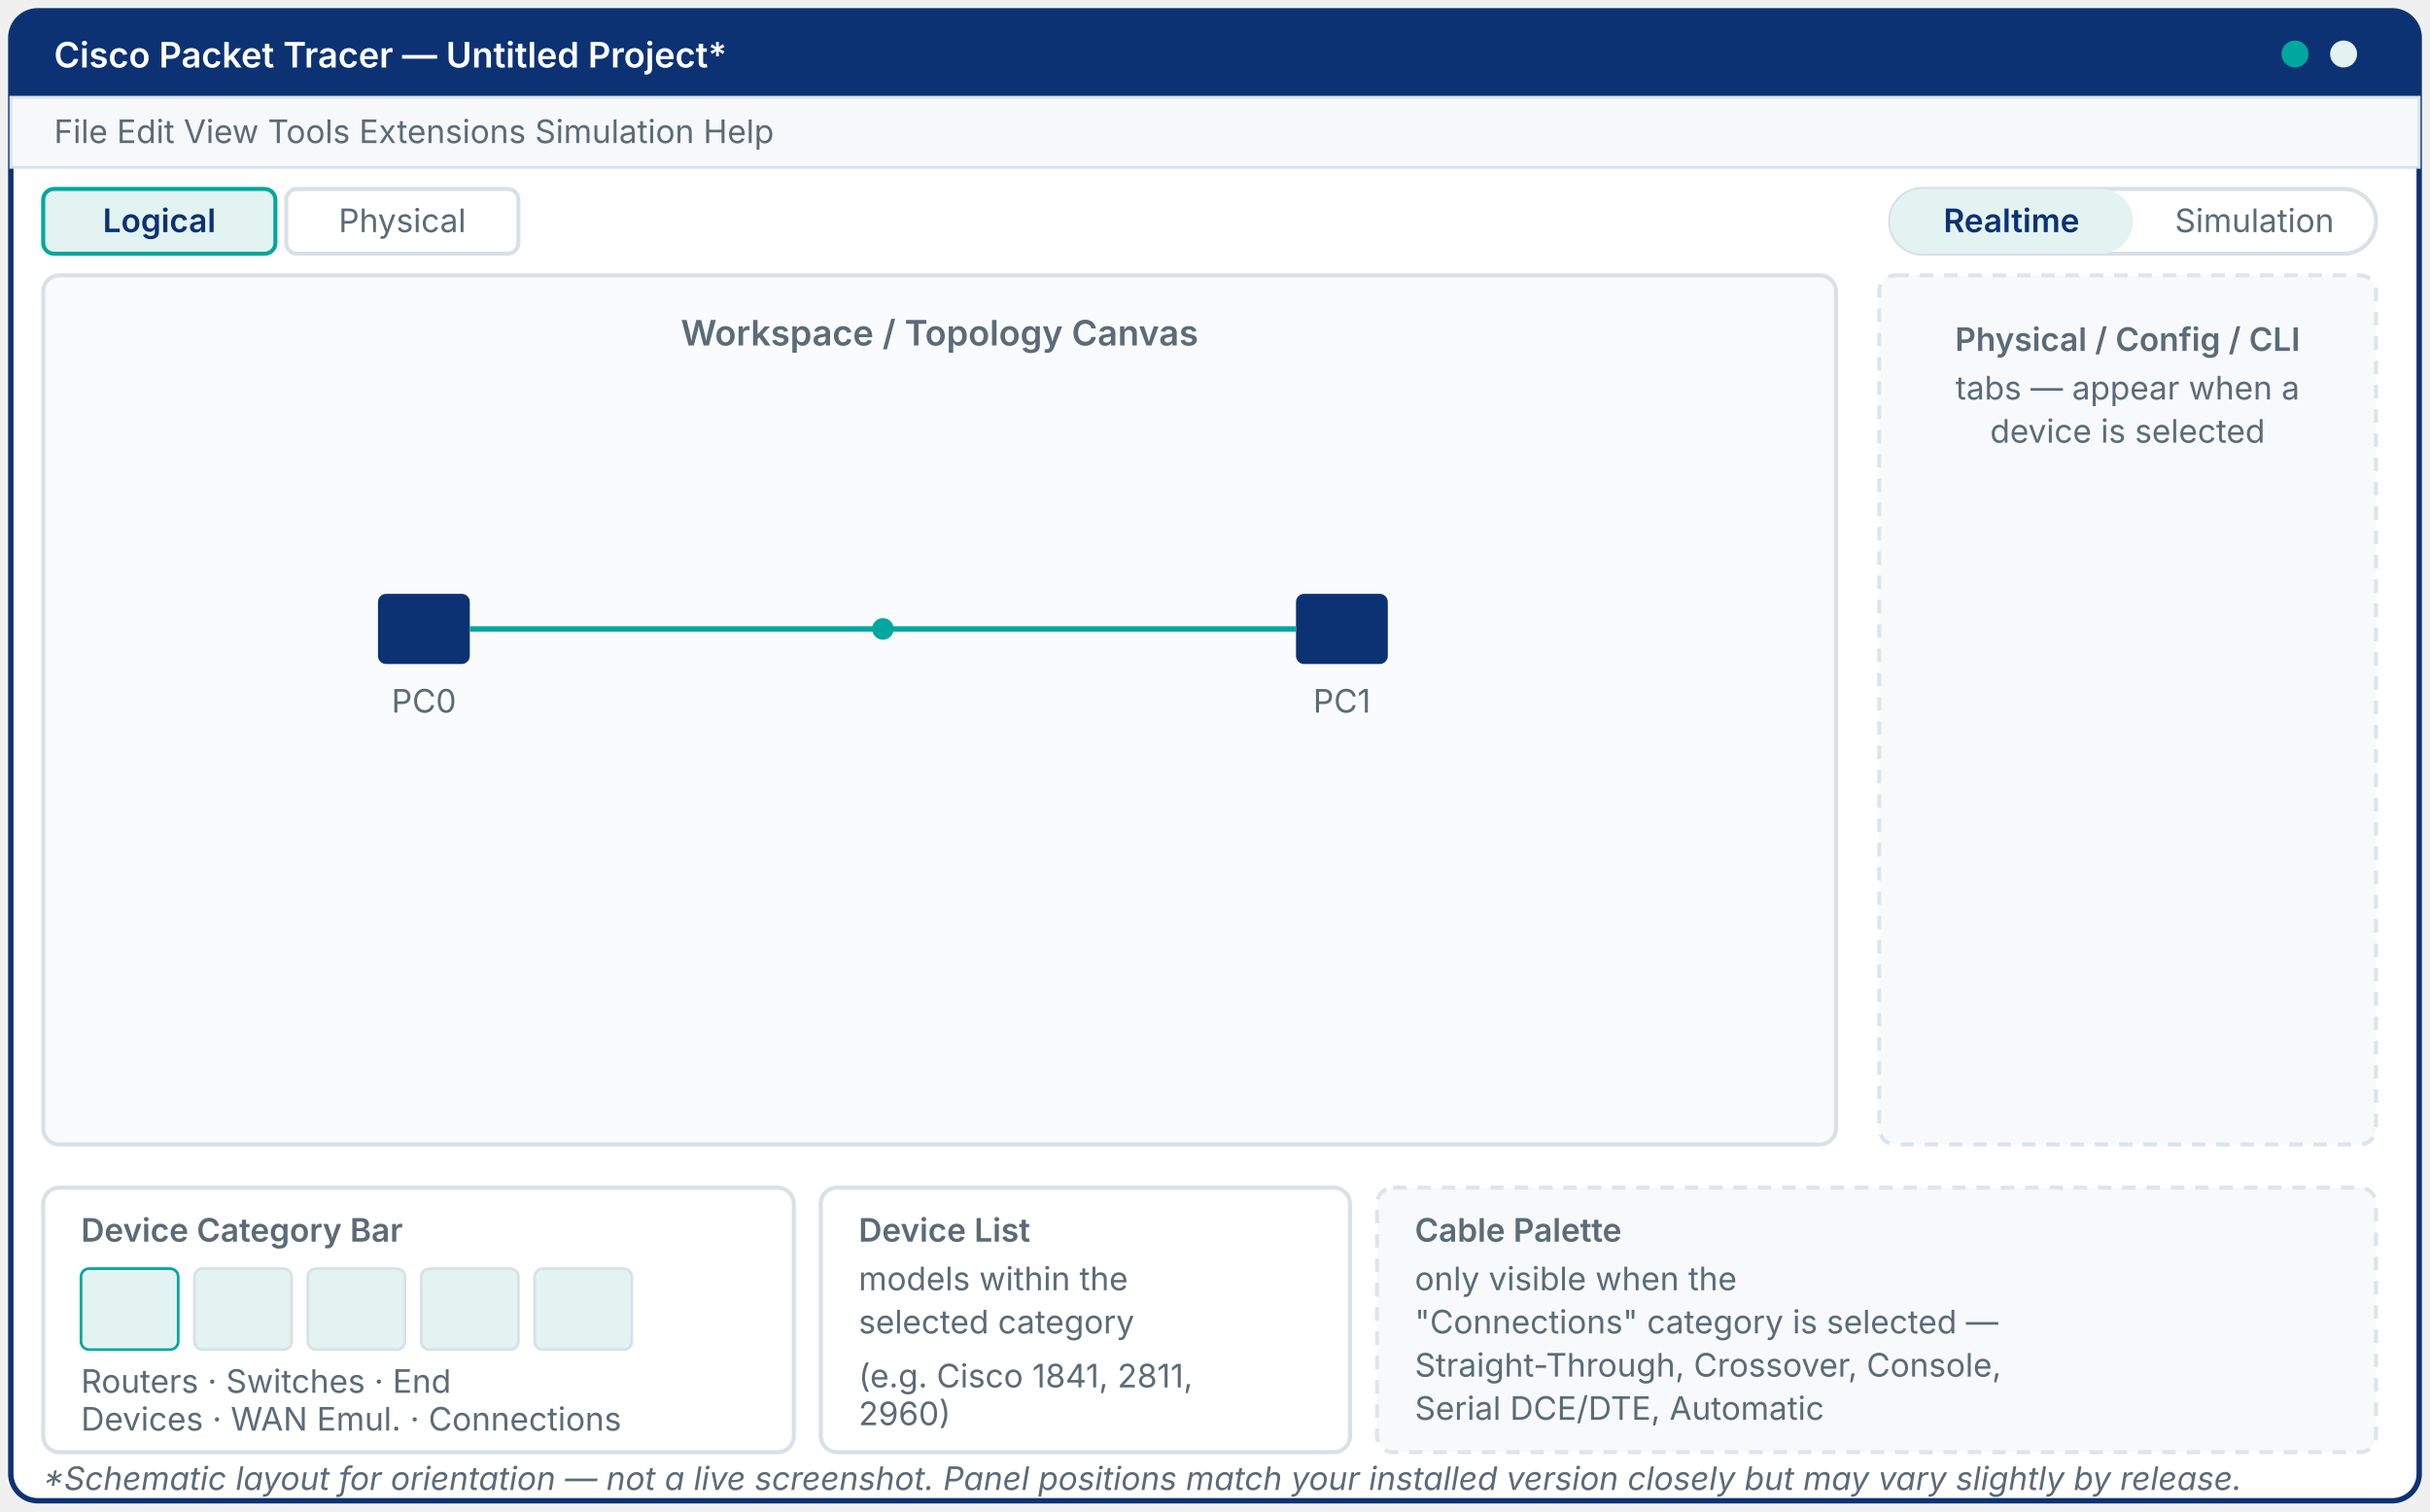
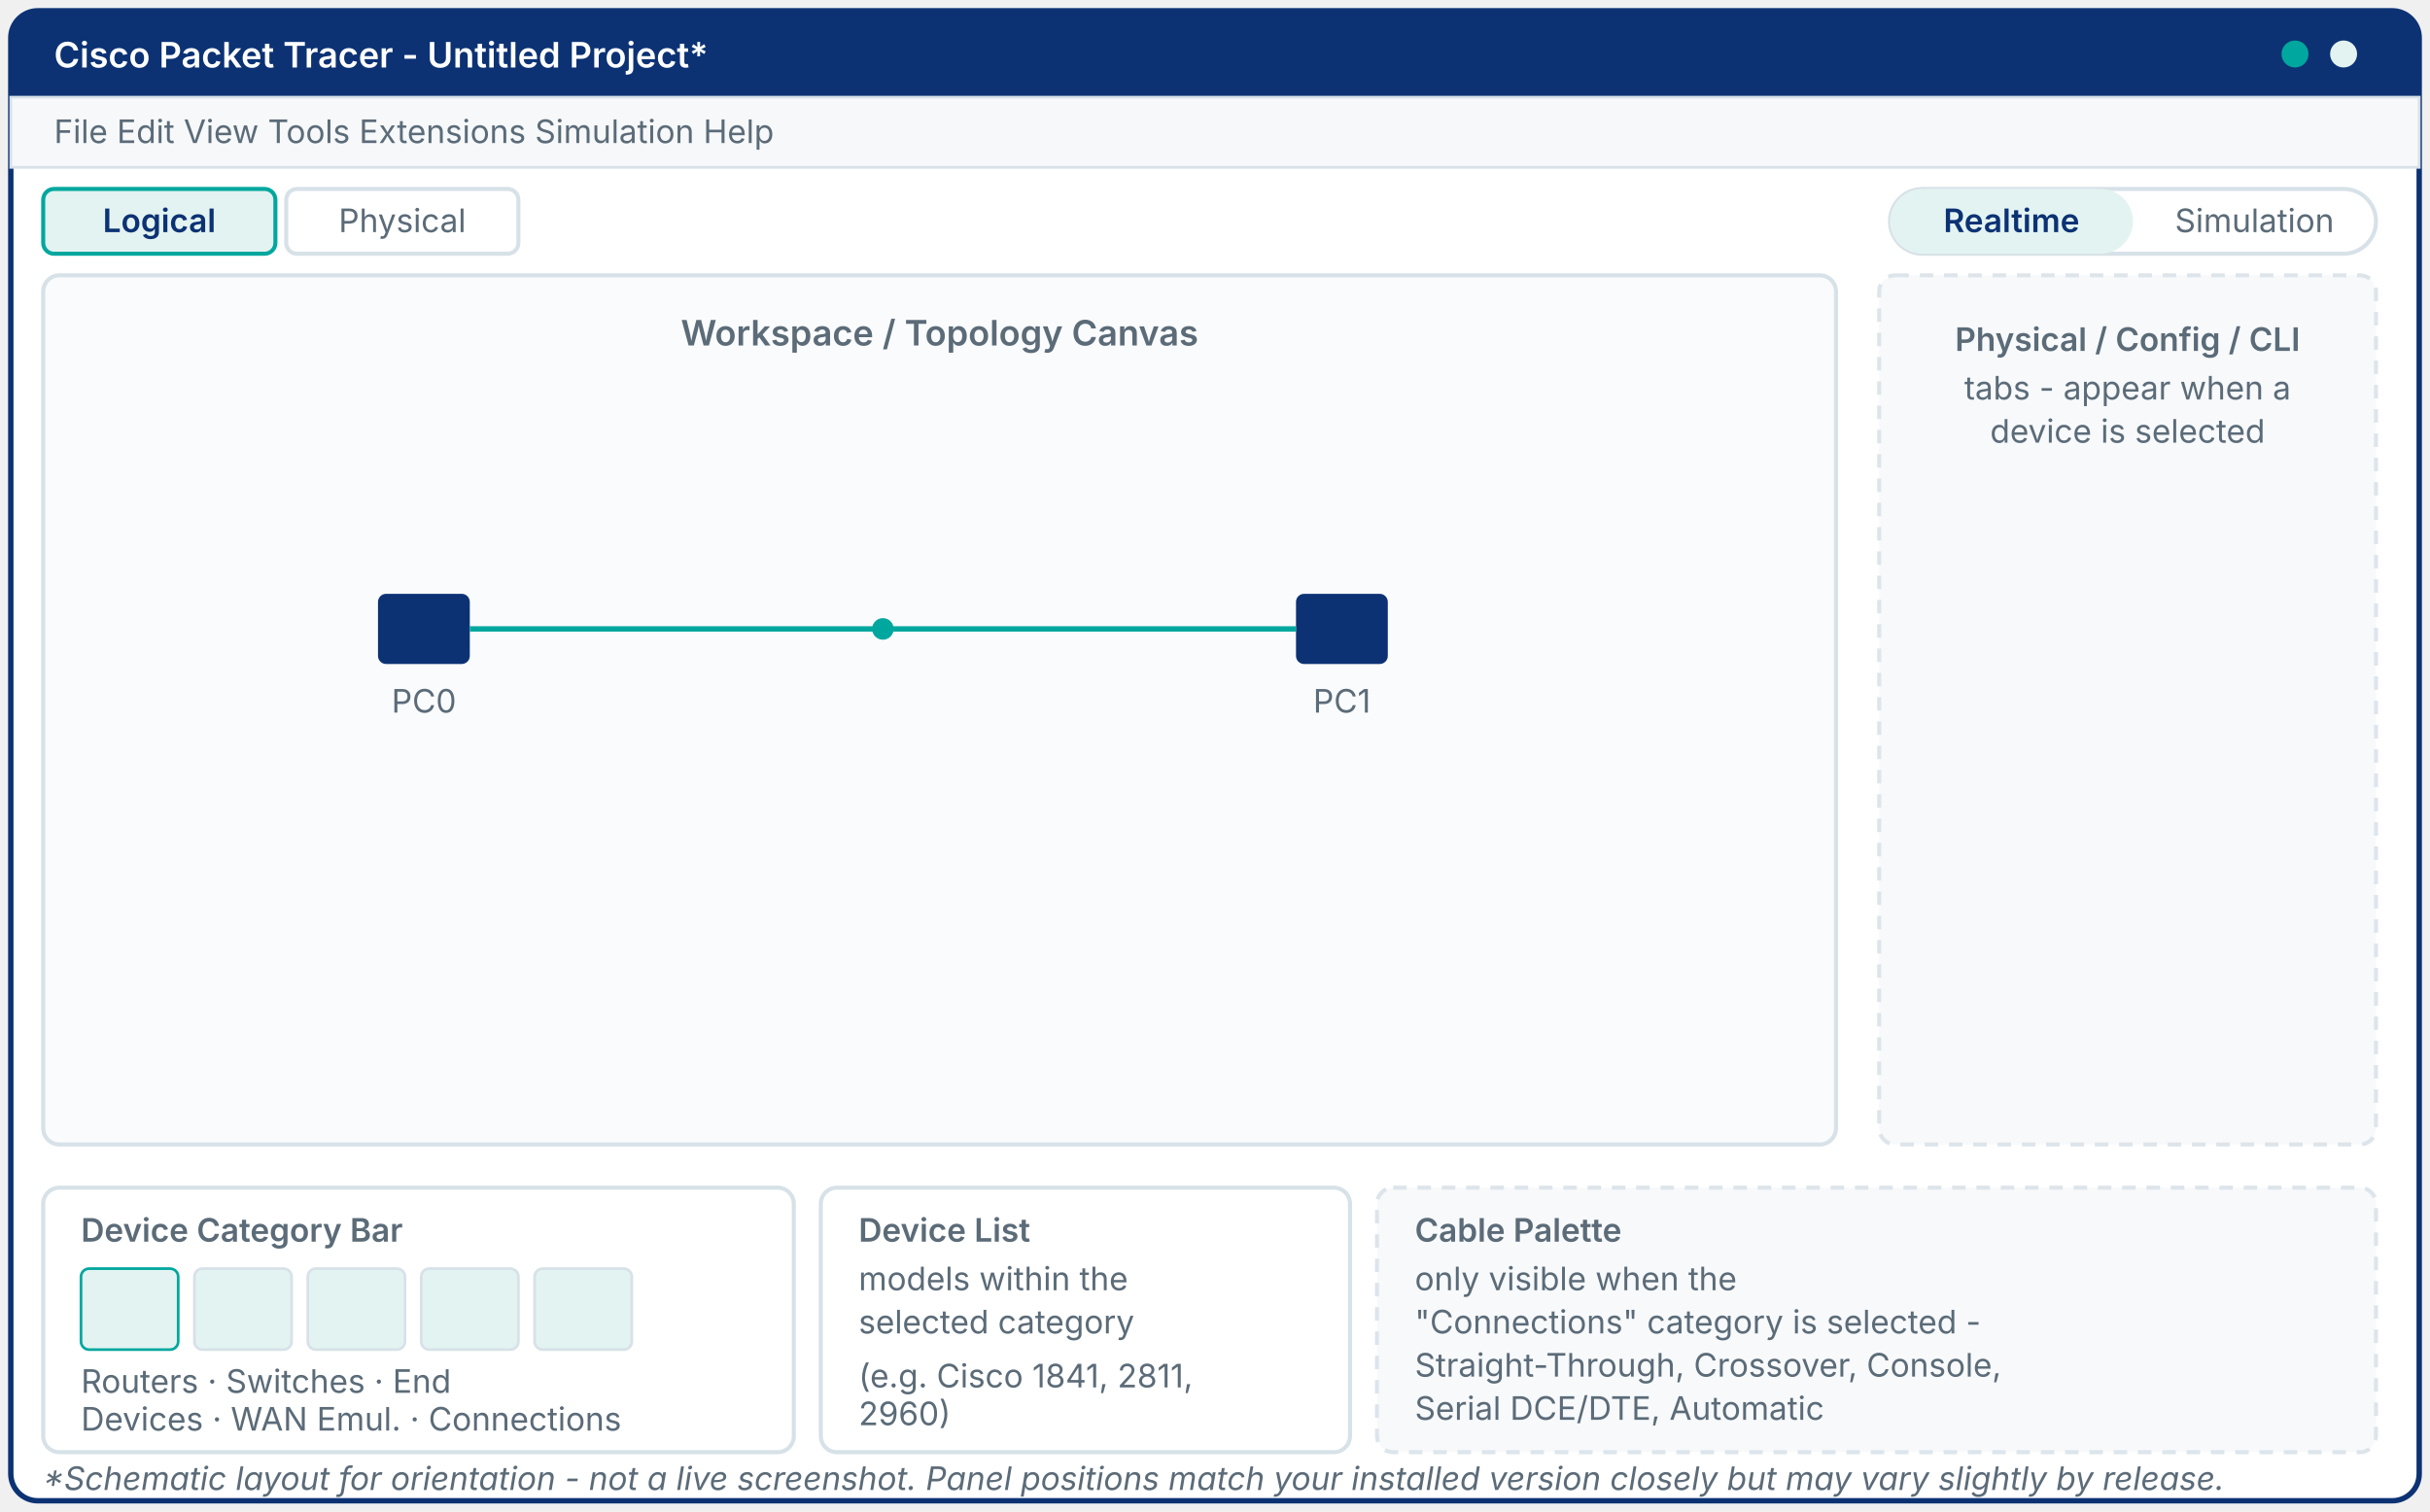
<svg xmlns="http://www.w3.org/2000/svg" viewBox="0 0 900 560" role="img" aria-labelledby="pt-overview-title">
  <style>
  .lbl { font-family: system-ui, -apple-system, sans-serif; fill: #1A1A1A; }
  .lbl-sm { font-family: system-ui, -apple-system, sans-serif; fill: #5B6B78; font-size: 12px; }
  .lbl-title { font-family: system-ui, -apple-system, sans-serif; fill: #fff; font-size: 13px; font-weight: 600; }
  .panel { fill: #ffffff; stroke: #D7E1E8; stroke-width: 1.5; }
  .panel-active { fill: #E3F3F1; stroke: #00A79E; stroke-width: 1.5; }
  .panel-ghost { fill: #F6F8FA; stroke: #D7E1E8; stroke-width: 1.5; stroke-dasharray: 5 4; opacity: 0.85; }
</style>
  <rect x="4" y="4" width="892" height="552" rx="10" fill="#ffffff" stroke="#0C3274" stroke-width="2" />
  <rect x="4" y="4" width="892" height="32" rx="10" fill="#0C3274" />
  <rect x="4" y="20" width="892" height="16" fill="#0C3274" />
-   <text x="20" y="25" class="lbl-title">Cisco Packet Tracer — Untitled Project*</text>
+   <text x="20" y="25" class="lbl-title">Cisco Packet Tracer - Untitled Project*</text>
  <circle cx="850" cy="20" r="5" fill="#00A79E" />
  <circle cx="868" cy="20" r="5" fill="#E3F3F1" />
  <rect x="4" y="36" width="892" height="26" fill="#F6F8FA" stroke="#D7E1E8" stroke-width="1" />
  <text x="20" y="53" class="lbl-sm">File   Edit   View   Tools   Extensions   Simulation   Help</text>
  <rect x="16" y="70" width="86" height="24" rx="4" class="panel-active" />
  <text x="59" y="86" text-anchor="middle" class="lbl-sm" style="fill:#0C3274;font-weight:600;">Logical</text>
  <rect x="106" y="70" width="86" height="24" rx="4" class="panel" />
  <text x="149" y="86" text-anchor="middle" class="lbl-sm">Physical</text>
  <rect x="700" y="70" width="180" height="24" rx="12" class="panel" />
  <rect x="700" y="70" width="90" height="24" rx="12" fill="#E3F3F1" />
  <text x="745" y="86" text-anchor="middle" class="lbl-sm" style="fill:#0C3274;font-weight:600;">Realtime</text>
  <text x="835" y="86" text-anchor="middle" class="lbl-sm">Simulation</text>
  <rect x="16" y="102" width="664" height="322" rx="6" fill="#FAFBFC" stroke="#D7E1E8" stroke-width="1.5" />
  <text x="348" y="128" text-anchor="middle" class="lbl-sm" style="font-size:13px;font-weight:600;fill:#5B6B78;">Workspace / Topology Canvas</text>
  <rect x="140" y="220" width="34" height="26" rx="3" fill="#0C3274" />
  <text x="157" y="264" text-anchor="middle" class="lbl-sm">PC0</text>
  <rect x="480" y="220" width="34" height="26" rx="3" fill="#0C3274" />
  <text x="497" y="264" text-anchor="middle" class="lbl-sm">PC1</text>
  <line x1="174" y1="233" x2="480" y2="233" stroke="#00A79E" stroke-width="2" />
  <circle cx="327" cy="233" r="4" fill="#00A79E" />
  <rect x="696" y="102" width="184" height="322" rx="6" class="panel-ghost" />
  <text x="788" y="130" text-anchor="middle" class="lbl-sm" style="font-weight:600;">Physical / Config / CLI</text>
-   <text x="788" y="148" text-anchor="middle" class="lbl-sm">tabs — appear when a</text>
+   <text x="788" y="148" text-anchor="middle" class="lbl-sm">tabs - appear when a</text>
  <text x="788" y="164" text-anchor="middle" class="lbl-sm">device is selected</text>
  <rect x="16" y="440" width="278" height="98" rx="6" class="panel" />
  <text x="30" y="460" class="lbl-sm" style="font-weight:600;">Device Category Bar</text>
  <rect x="30" y="470" width="36" height="30" rx="3" fill="#E3F3F1" stroke="#00A79E" />
  <rect x="72" y="470" width="36" height="30" rx="3" fill="#E3F3F1" stroke="#D7E1E8" />
  <rect x="114" y="470" width="36" height="30" rx="3" fill="#E3F3F1" stroke="#D7E1E8" />
  <rect x="156" y="470" width="36" height="30" rx="3" fill="#E3F3F1" stroke="#D7E1E8" />
  <rect x="198" y="470" width="36" height="30" rx="3" fill="#E3F3F1" stroke="#D7E1E8" />
  <text x="30" y="516" class="lbl-sm">Routers · Switches · End</text>
  <text x="30" y="530" class="lbl-sm">Devices · WAN Emul. · Connections</text>
  <rect x="304" y="440" width="196" height="98" rx="6" class="panel" />
  <text x="318" y="460" class="lbl-sm" style="font-weight:600;">Device List</text>
  <text x="318" y="478" class="lbl-sm">models within the</text>
  <text x="318" y="494" class="lbl-sm">selected category</text>
  <text x="318" y="514" class="lbl-sm">(e.g. Cisco 1841, 2811,</text>
  <text x="318" y="528" class="lbl-sm">2960)</text>
  <rect x="510" y="440" width="370" height="98" rx="6" class="panel-ghost" />
  <text x="524" y="460" class="lbl-sm" style="font-weight:600;">Cable Palette</text>
  <text x="524" y="478" class="lbl-sm">only visible when the</text>
-   <text x="524" y="494" class="lbl-sm">"Connections" category is selected —</text>
+   <text x="524" y="494" class="lbl-sm">"Connections" category is selected -</text>
  <text x="524" y="510" class="lbl-sm">Straight-Through, Crossover, Console,</text>
  <text x="524" y="526" class="lbl-sm">Serial DCE/DTE, Automatic</text>
-   <text x="16" y="552" class="lbl-sm" style="font-style:italic;">*Schematic layout for orientation — not a live screenshot. Panel positions match your installed version closely but may vary slightly by release.</text>
+   <text x="16" y="552" class="lbl-sm" style="font-style:italic;">*Schematic layout for orientation - not a live screenshot. Panel positions match your installed version closely but may vary slightly by release.</text>
</svg>
